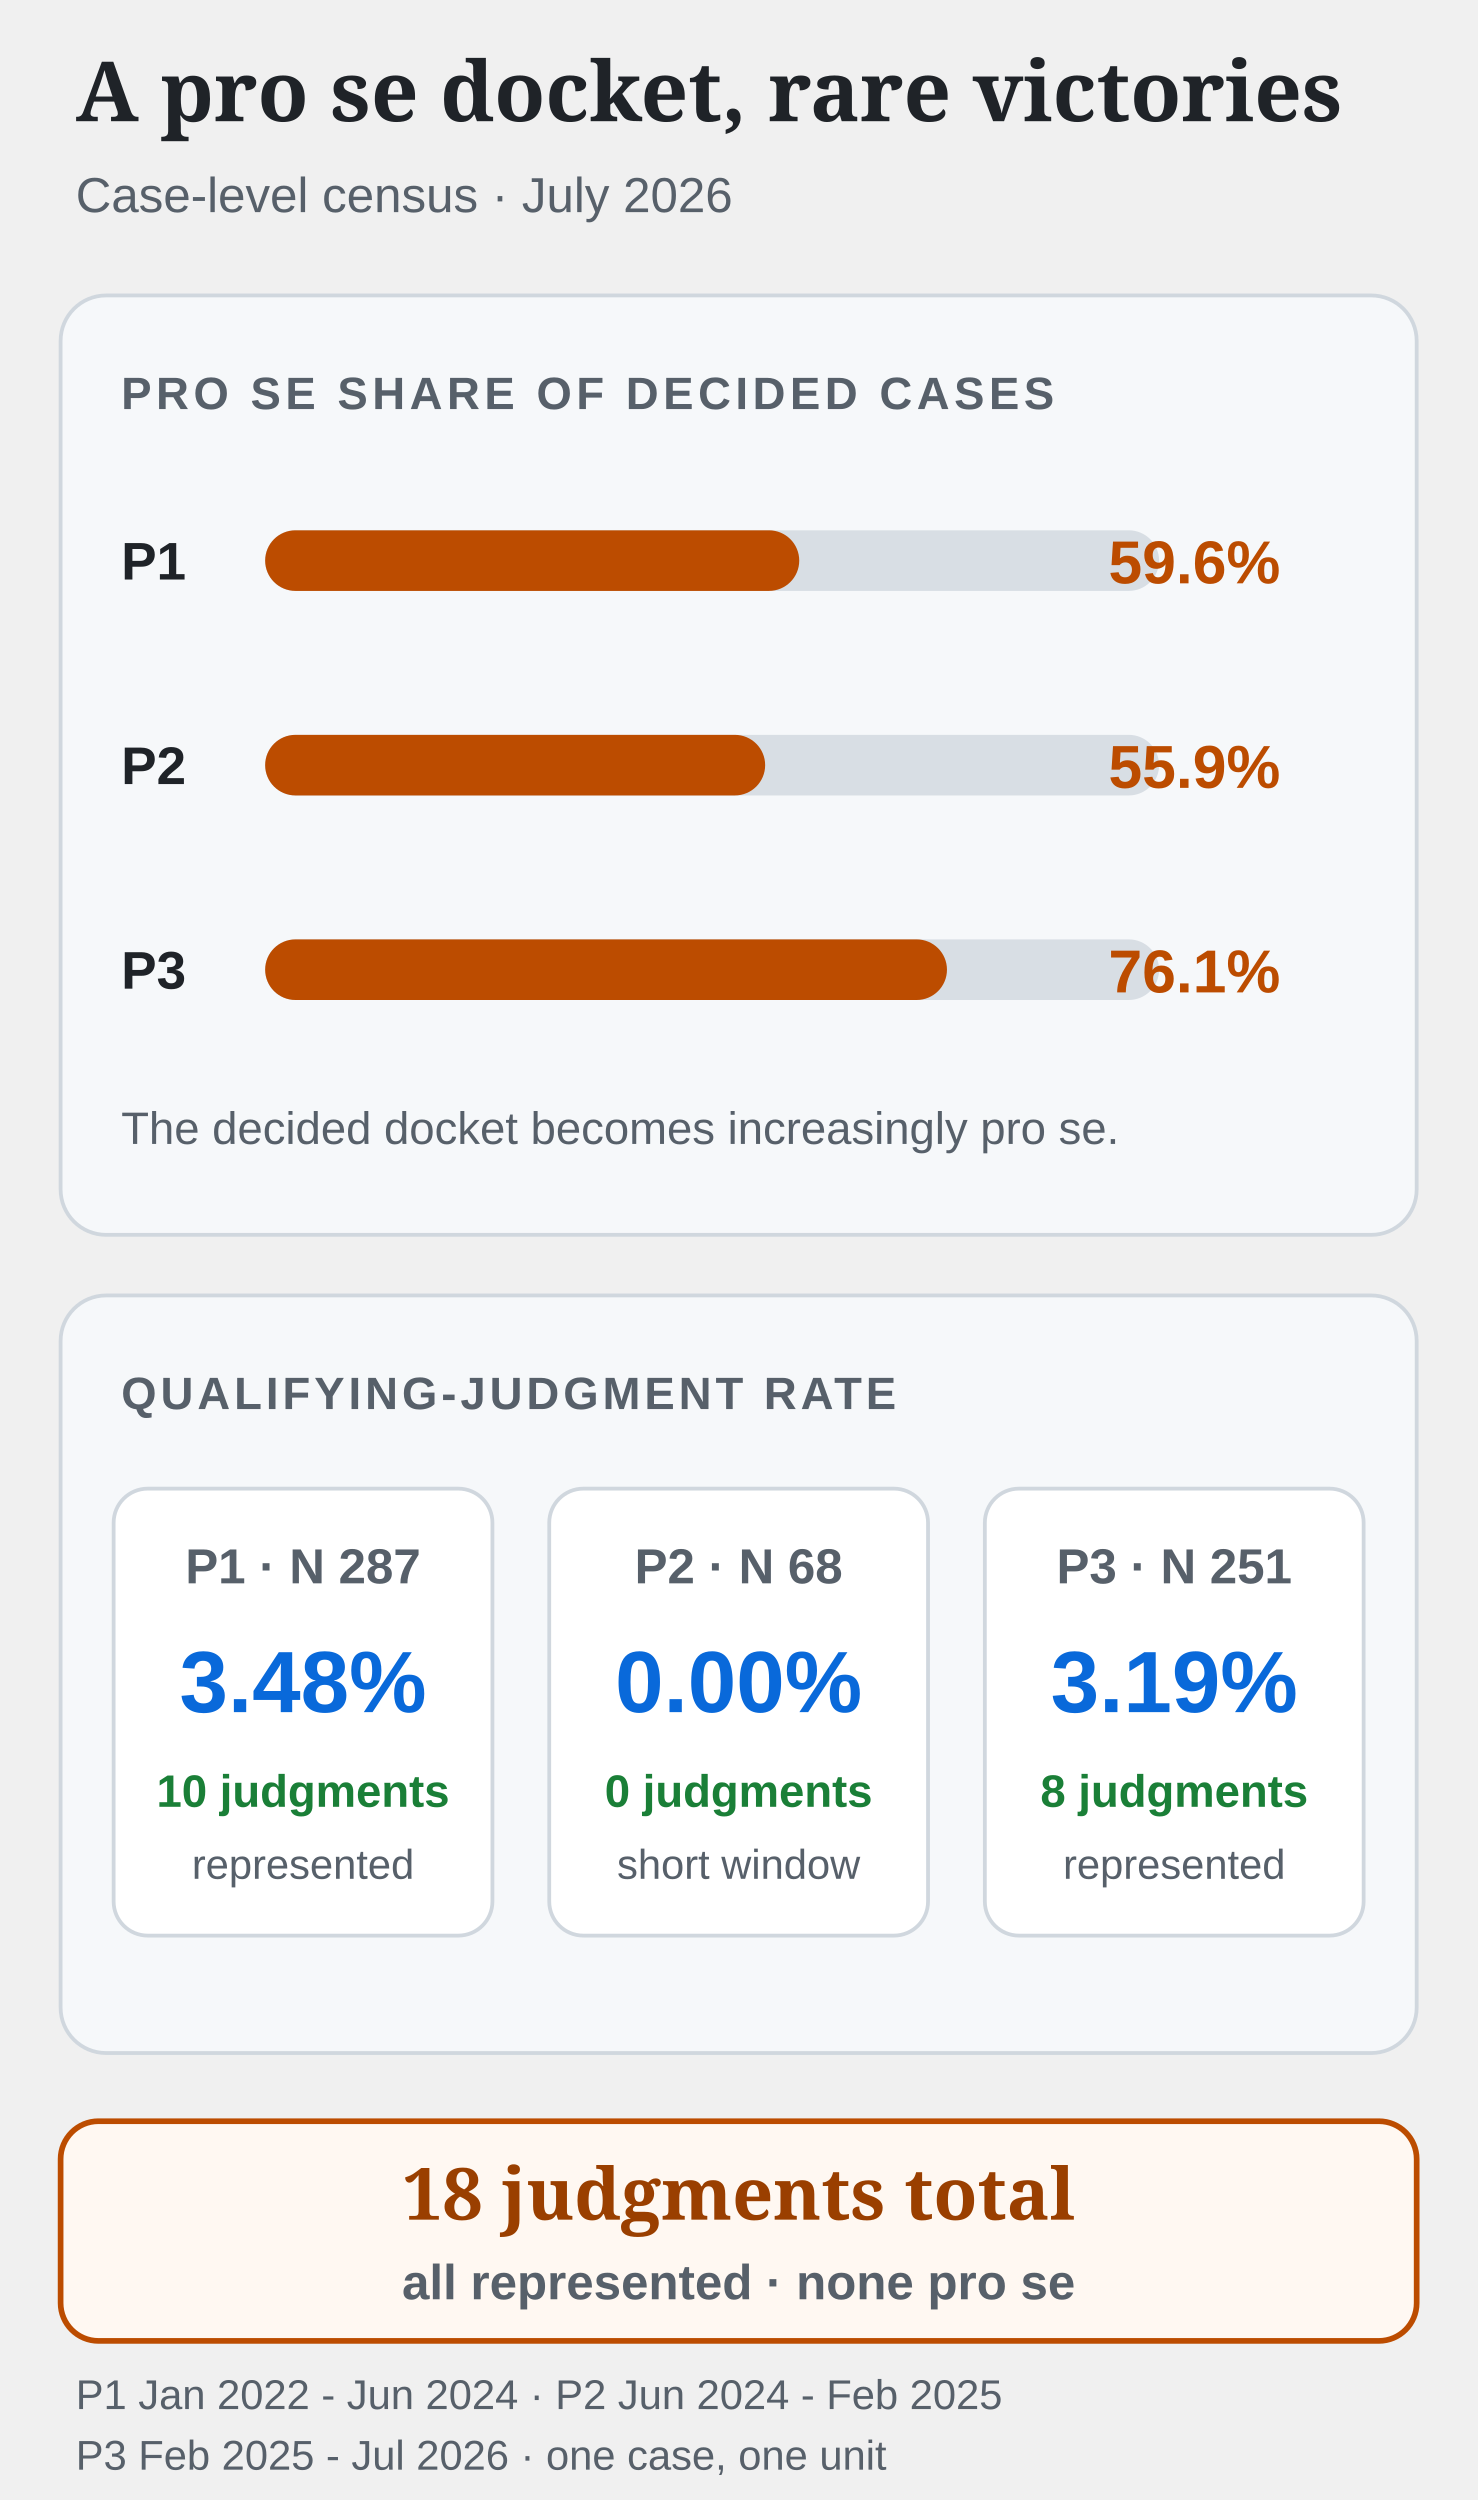
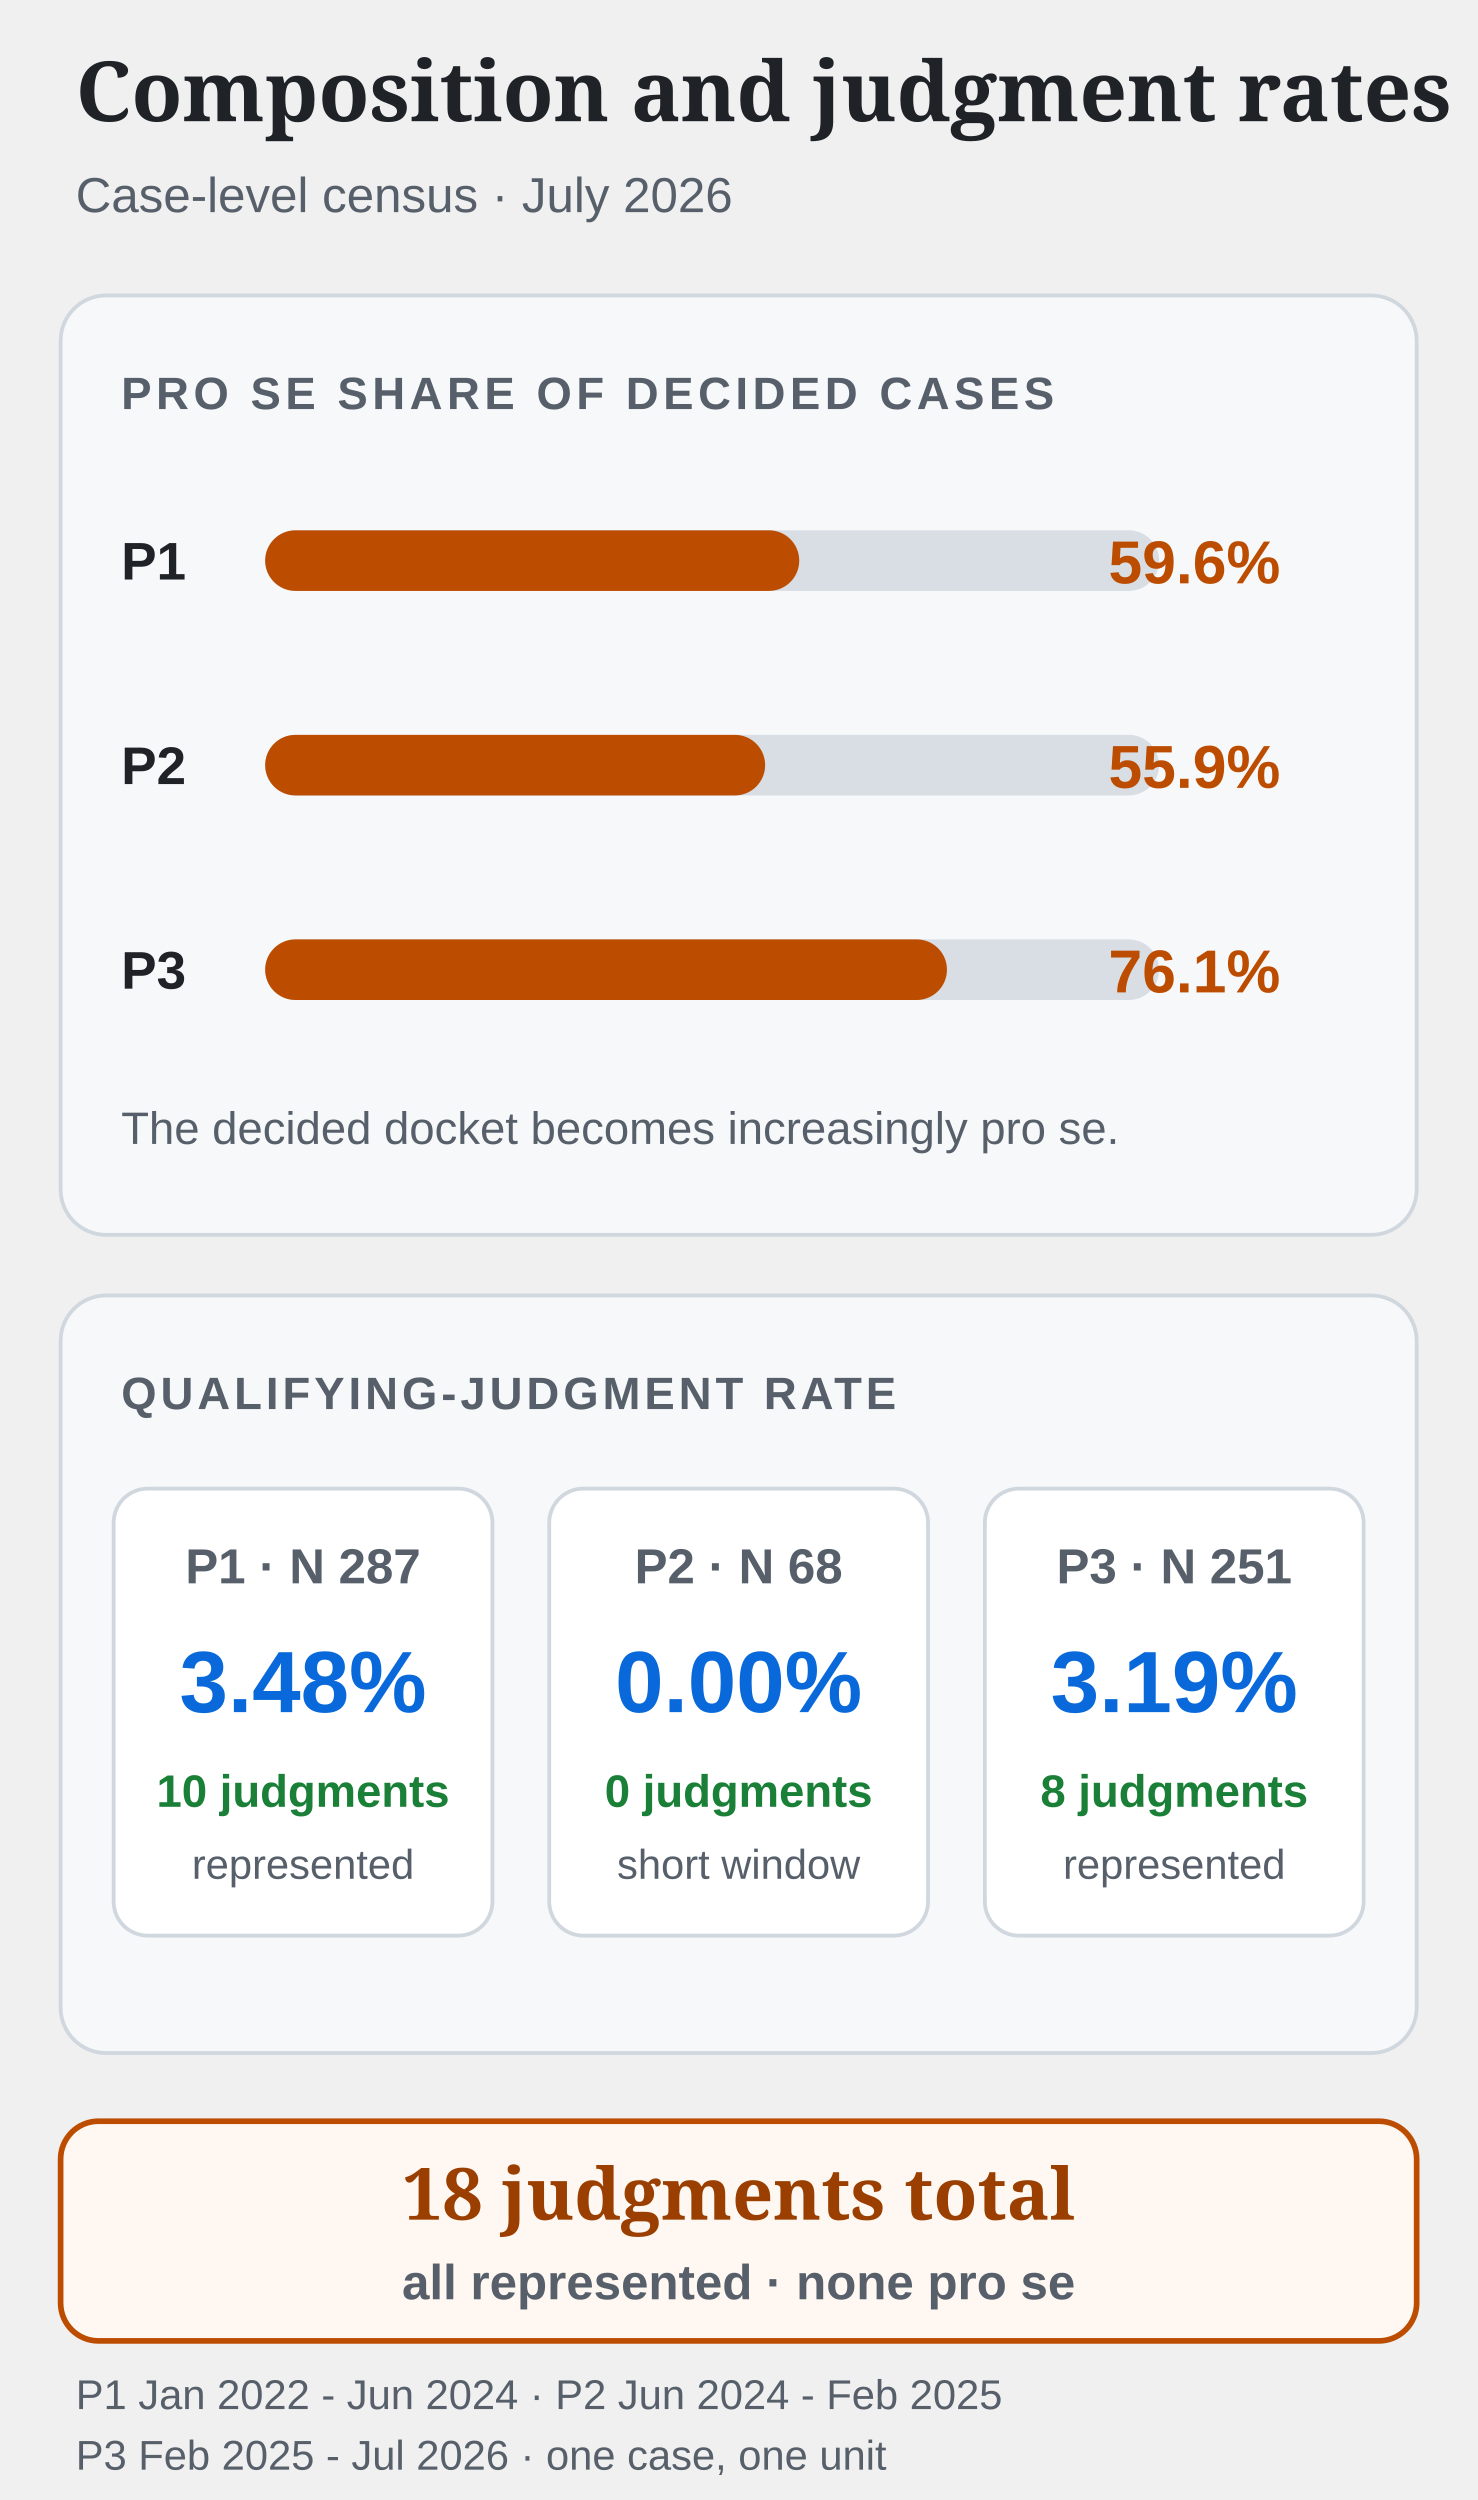
<svg xmlns="http://www.w3.org/2000/svg" width="390" height="660" viewBox="0 0 390 660" role="img" aria-labelledby="title desc">
  <g font-family="-apple-system, BlinkMacSystemFont, Segoe UI, Arial, sans-serif">
-     <text x="20" y="32" fill="#1f2328" font-family="Georgia, Cambria, serif" font-size="22" font-weight="700">A pro se docket, rare victories</text>
+     <text x="20" y="32" fill="#1f2328" font-family="Georgia, Cambria, serif" font-size="22" font-weight="700">Composition and judgment rates</text>
    <text x="20" y="56" fill="#57606a" font-size="13">Case-level census · July 2026</text>
    <rect x="16" y="78" width="358" height="248" rx="12" fill="#f6f8fa" stroke="#d0d7de" />
    <text x="32" y="108" fill="#57606a" font-size="12" font-weight="700" letter-spacing="1.2">PRO SE SHARE OF DECIDED CASES</text>
    <text x="32" y="153" fill="#1f2328" font-size="14" font-weight="700">P1</text>
    <rect x="70" y="140" width="236" height="16" rx="8" fill="#d8dee4" />
    <rect x="70" y="140" width="141" height="16" rx="8" fill="#bc4c00" />
    <text x="338" y="154" fill="#bc4c00" font-size="16" font-weight="700" text-anchor="end">59.6%</text>
    <text x="32" y="207" fill="#1f2328" font-size="14" font-weight="700">P2</text>
    <rect x="70" y="194" width="236" height="16" rx="8" fill="#d8dee4" />
    <rect x="70" y="194" width="132" height="16" rx="8" fill="#bc4c00" />
    <text x="338" y="208" fill="#bc4c00" font-size="16" font-weight="700" text-anchor="end">55.9%</text>
    <text x="32" y="261" fill="#1f2328" font-size="14" font-weight="700">P3</text>
    <rect x="70" y="248" width="236" height="16" rx="8" fill="#d8dee4" />
    <rect x="70" y="248" width="180" height="16" rx="8" fill="#bc4c00" />
    <text x="338" y="262" fill="#bc4c00" font-size="16" font-weight="700" text-anchor="end">76.1%</text>
    <text x="32" y="302" fill="#57606a" font-size="12">The decided docket becomes increasingly pro se.</text>
    <rect x="16" y="342" width="358" height="200" rx="12" fill="#f6f8fa" stroke="#d0d7de" />
    <text x="32" y="372" fill="#57606a" font-size="12" font-weight="700" letter-spacing="1.05">QUALIFYING-JUDGMENT RATE</text>
    <g transform="translate(30 393)">
      <rect width="100" height="118" rx="9" fill="#ffffff" stroke="#d0d7de" />
      <text x="50" y="25" fill="#57606a" font-size="13" font-weight="700" text-anchor="middle">P1 · N 287</text>
      <text x="50" y="59" fill="#0969da" font-size="23" font-weight="700" text-anchor="middle">3.48%</text>
      <text x="50" y="84" fill="#1a7f37" font-size="12" font-weight="700" text-anchor="middle">10 judgments</text>
      <text x="50" y="103" fill="#57606a" font-size="11" text-anchor="middle">represented</text>
    </g>
    <g transform="translate(145 393)">
      <rect width="100" height="118" rx="9" fill="#ffffff" stroke="#d0d7de" />
      <text x="50" y="25" fill="#57606a" font-size="13" font-weight="700" text-anchor="middle">P2 · N 68</text>
      <text x="50" y="59" fill="#0969da" font-size="23" font-weight="700" text-anchor="middle">0.00%</text>
      <text x="50" y="84" fill="#1a7f37" font-size="12" font-weight="700" text-anchor="middle">0 judgments</text>
      <text x="50" y="103" fill="#57606a" font-size="11" text-anchor="middle">short window</text>
    </g>
    <g transform="translate(260 393)">
      <rect width="100" height="118" rx="9" fill="#ffffff" stroke="#d0d7de" />
      <text x="50" y="25" fill="#57606a" font-size="13" font-weight="700" text-anchor="middle">P3 · N 251</text>
      <text x="50" y="59" fill="#0969da" font-size="23" font-weight="700" text-anchor="middle">3.19%</text>
      <text x="50" y="84" fill="#1a7f37" font-size="12" font-weight="700" text-anchor="middle">8 judgments</text>
      <text x="50" y="103" fill="#57606a" font-size="11" text-anchor="middle">represented</text>
    </g>
    <rect x="16" y="560" width="358" height="58" rx="10" fill="#fff8f2" stroke="#bc4c00" stroke-width="1.5" />
    <text x="195" y="586" fill="#9a3f00" font-family="Georgia, Cambria, serif" font-size="19" font-weight="700" text-anchor="middle">18 judgments total</text>
    <text x="195" y="607" fill="#57606a" font-size="13" font-weight="700" text-anchor="middle">all represented · none pro se</text>
    <text x="20" y="636" fill="#57606a" font-size="11">P1 Jan 2022 - Jun 2024 · P2 Jun 2024 - Feb 2025</text>
    <text x="20" y="652" fill="#57606a" font-size="11">P3 Feb 2025 - Jul 2026 · one case, one unit</text>
  </g>
</svg>
